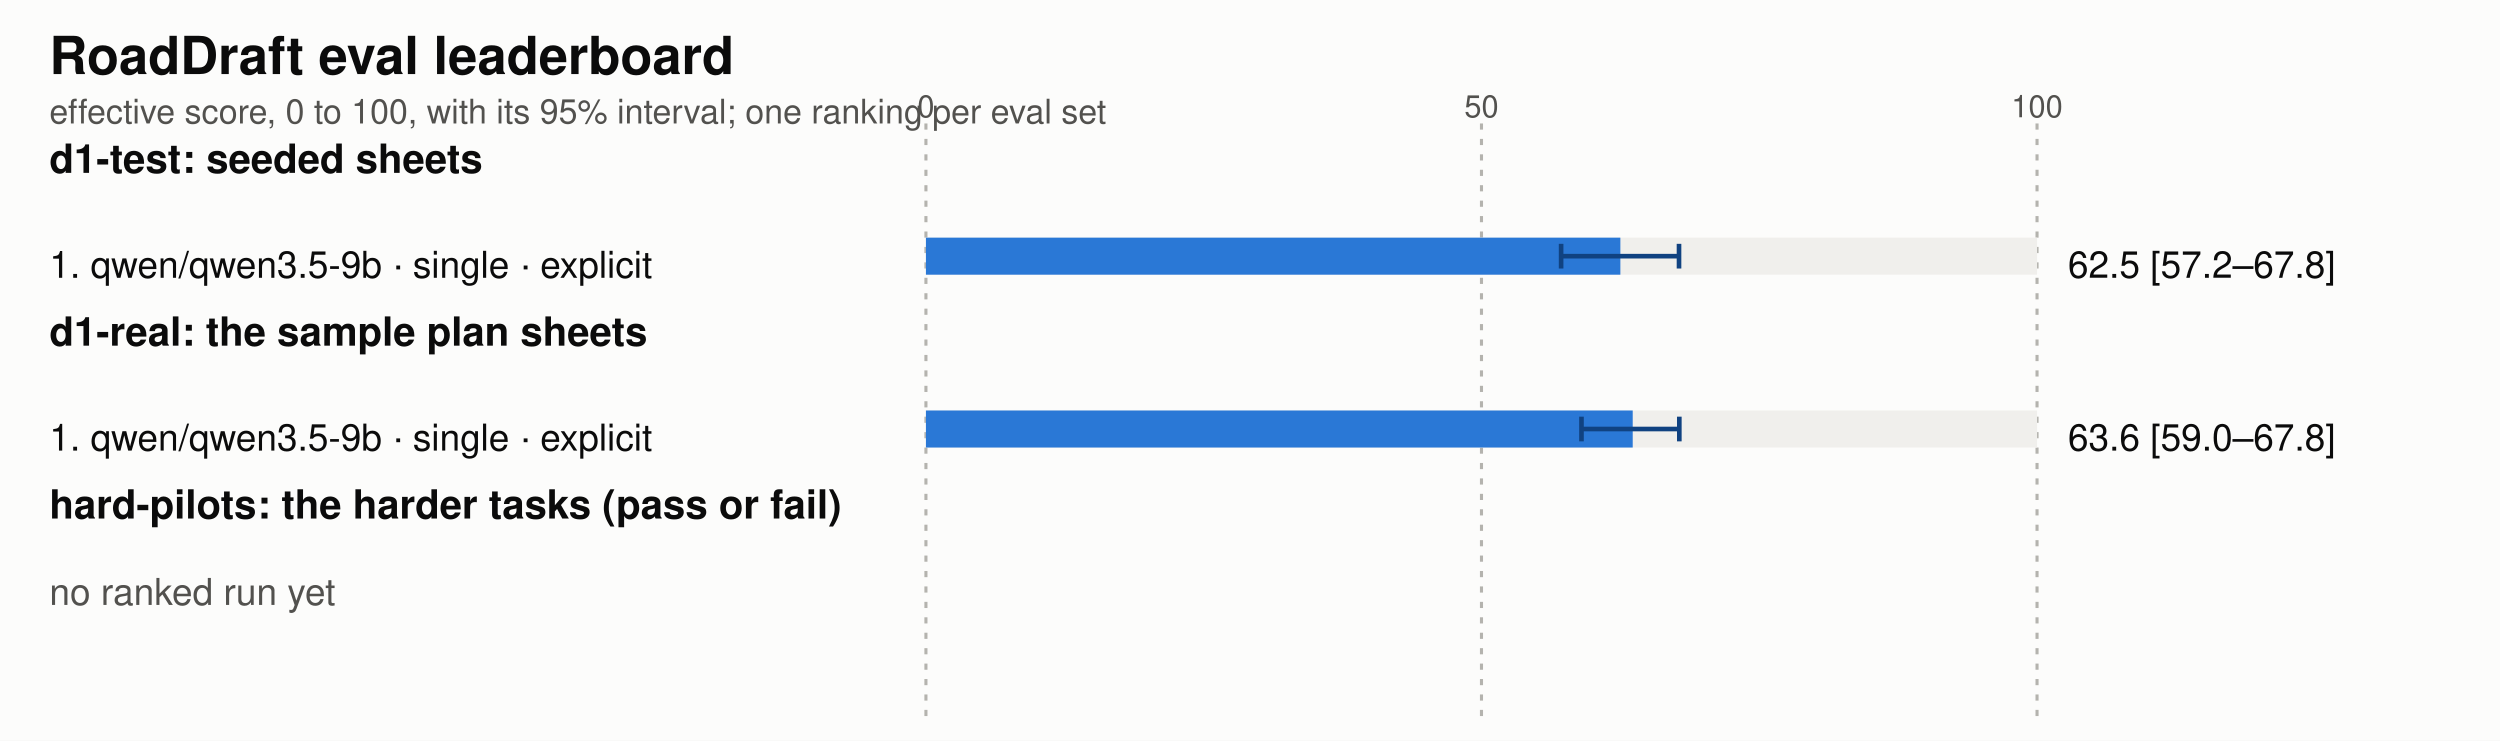
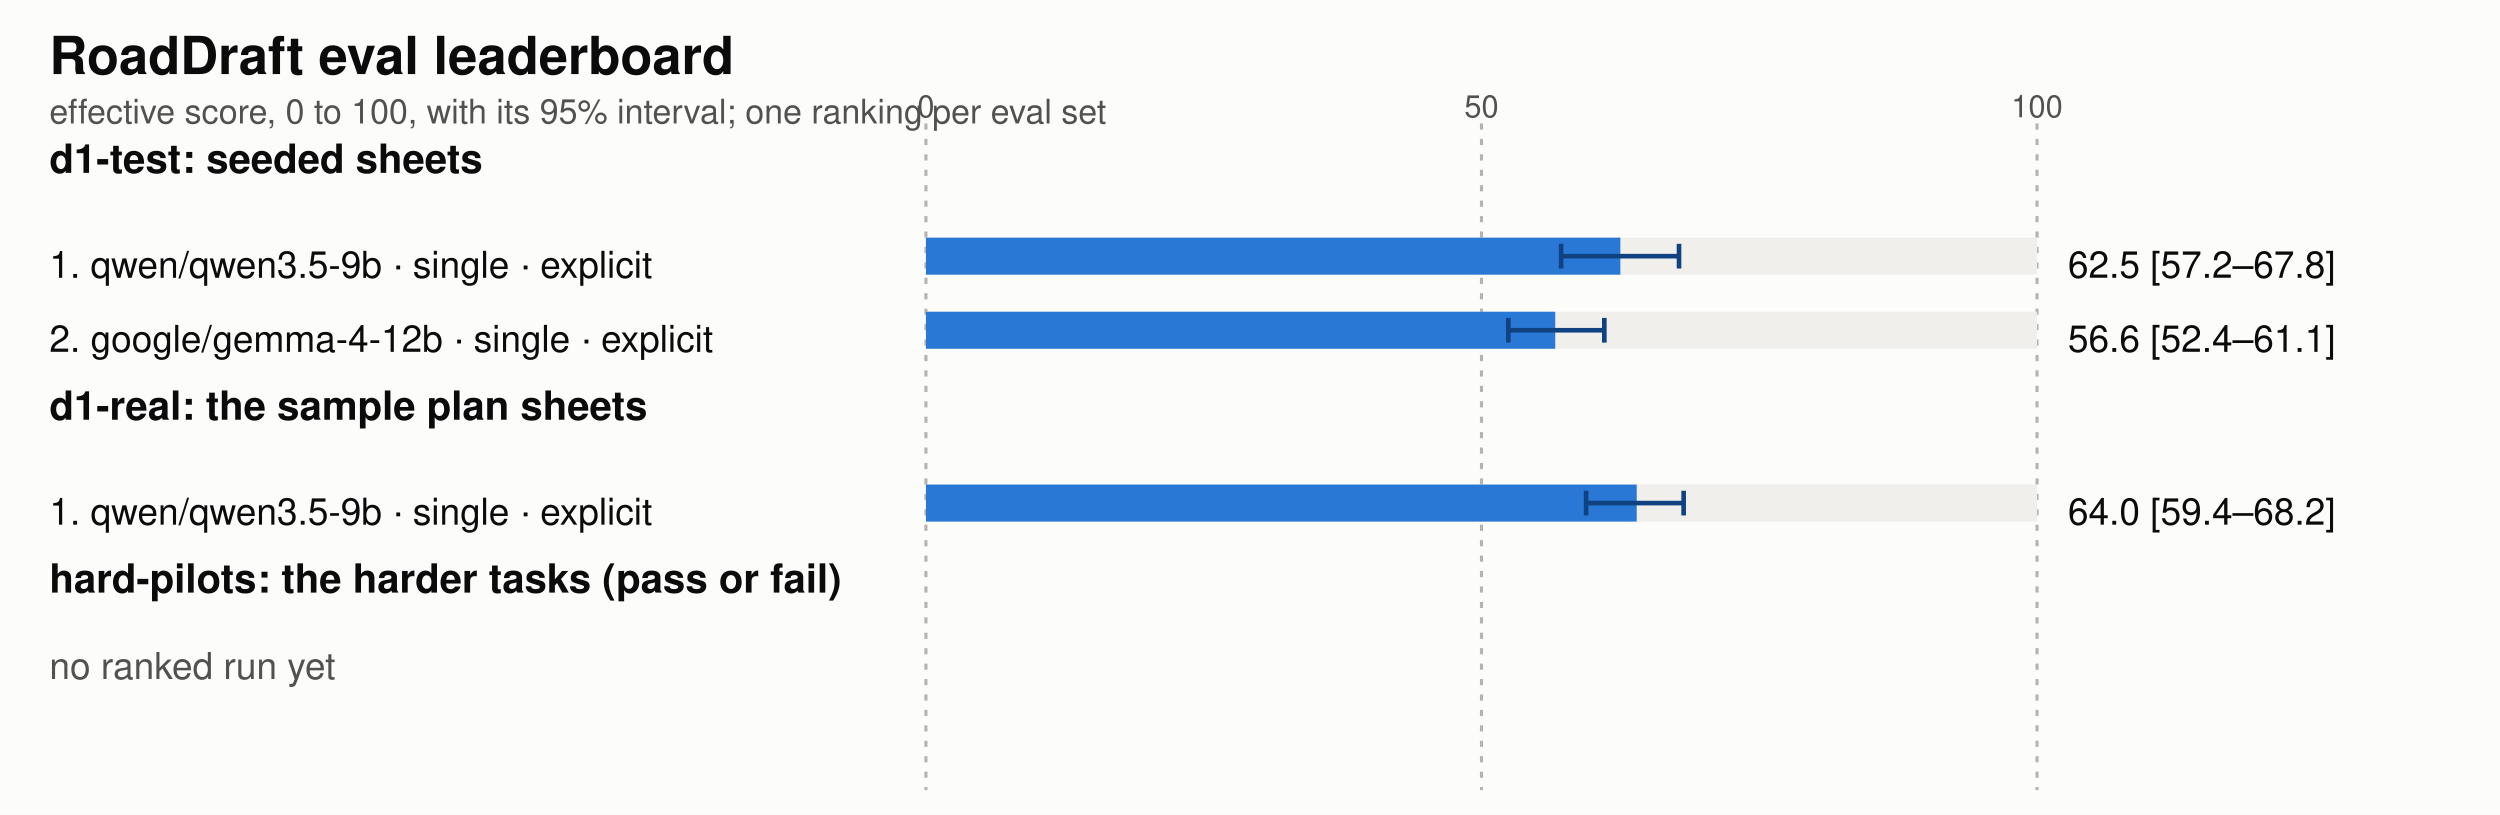
- <svg xmlns="http://www.w3.org/2000/svg" viewBox="0 0 810 240" width="810" height="240" role="img" aria-labelledby="title">
+ <svg xmlns="http://www.w3.org/2000/svg" viewBox="0 0 810 264" width="810" height="264" role="img" aria-labelledby="title">
  <style>
text { font-family: -apple-system, 'Segoe UI', Helvetica, Arial, sans-serif; }
.bg { fill: #fcfcfb; } .ink { fill: #0b0b0b; } .ink2 { fill: #52514e; } .rule { stroke: #b4b3ae; }
.track { fill: #f0efec; } .bar { fill: #2a78d6; } .ci { stroke: #104281; stroke-width: 1.5; }
@media (prefers-color-scheme: dark) {
  .bg { fill: #1a1a19; } .ink { fill: #ffffff; } .ink2 { fill: #c3c2b7; } .rule { stroke: #6b6a65; }
  .track { fill: #383835; } .bar { fill: #3987e5; } .ci { stroke: #b7d3f6; }
}
</style>
-   <rect class="bg" width="810" height="240" />
+   <rect class="bg" width="810" height="264" />
  <text class="ink" x="16" y="24" font-size="17" font-weight="600">RoadDraft eval leaderboard</text>
  <text class="ink2" x="16" y="40" font-size="11">effective score, 0 to 100, with its 95% interval; one ranking per eval set</text>
-   <line class="rule" x1="300" y1="40" x2="300" y2="232" stroke-dasharray="2 3" />
-   <line class="rule" x1="480" y1="40" x2="480" y2="232" stroke-dasharray="2 3" />
-   <line class="rule" x1="660" y1="40" x2="660" y2="232" stroke-dasharray="2 3" />
+   <line class="rule" x1="300" y1="40" x2="300" y2="256" stroke-dasharray="2 3" />
+   <line class="rule" x1="480" y1="40" x2="480" y2="256" stroke-dasharray="2 3" />
+   <line class="rule" x1="660" y1="40" x2="660" y2="256" stroke-dasharray="2 3" />
  <text class="ink2" x="300" y="38" font-size="10" text-anchor="middle">0</text>
  <text class="ink2" x="480" y="38" font-size="10" text-anchor="middle">50</text>
  <text class="ink2" x="660" y="38" font-size="10" text-anchor="middle">100</text>
  <text class="ink" x="16" y="56" font-size="13" font-weight="600">d1-test: seeded sheets</text>
  <text class="ink" x="16" y="90" font-size="12">1. qwen/qwen3.5-9b · single · explicit</text>
  <rect class="track" x="300" y="77" width="360" height="12" />
  <rect class="bar" x="300" y="77" width="225.0" height="12" />
  <line class="ci" x1="505.8" y1="83" x2="544.0" y2="83" />
  <line class="ci" x1="505.8" y1="79" x2="505.8" y2="87" />
  <line class="ci" x1="544.0" y1="79" x2="544.0" y2="87" />
  <text class="ink" x="670" y="90" font-size="12">62.5 [57.2–67.8]</text>
-   <text class="ink" x="16" y="112" font-size="13" font-weight="600">d1-real: the sample plan sheets</text>
-   <text class="ink" x="16" y="146" font-size="12">1. qwen/qwen3.5-9b · single · explicit</text>
-   <rect class="track" x="300" y="133" width="360" height="12" />
-   <rect class="bar" x="300" y="133" width="229.0" height="12" />
-   <line class="ci" x1="512.4" y1="139" x2="544.1" y2="139" />
-   <line class="ci" x1="512.4" y1="135" x2="512.4" y2="143" />
-   <line class="ci" x1="544.1" y1="135" x2="544.1" y2="143" />
-   <text class="ink" x="670" y="146" font-size="12">63.6 [59.0–67.8]</text>
-   <text class="ink" x="16" y="168" font-size="13" font-weight="600">hard-pilots: the harder tasks (pass or fail)</text>
-   <text class="ink2" x="16" y="196" font-size="12">no ranked run yet</text>
+   <text class="ink" x="16" y="114" font-size="12">2. google/gemma-4-12b · single · explicit</text>
+   <rect class="track" x="300" y="101" width="360" height="12" />
+   <rect class="bar" x="300" y="101" width="203.9" height="12" />
+   <line class="ci" x1="488.7" y1="107" x2="519.8" y2="107" />
+   <line class="ci" x1="488.7" y1="103" x2="488.7" y2="111" />
+   <line class="ci" x1="519.8" y1="103" x2="519.8" y2="111" />
+   <text class="ink" x="670" y="114" font-size="12">56.6 [52.4–61.1]</text>
+   <text class="ink" x="16" y="136" font-size="13" font-weight="600">d1-real: the sample plan sheets</text>
+   <text class="ink" x="16" y="170" font-size="12">1. qwen/qwen3.5-9b · single · explicit</text>
+   <rect class="track" x="300" y="157" width="360" height="12" />
+   <rect class="bar" x="300" y="157" width="230.3" height="12" />
+   <line class="ci" x1="513.9" y1="163" x2="545.5" y2="163" />
+   <line class="ci" x1="513.9" y1="159" x2="513.9" y2="167" />
+   <line class="ci" x1="545.5" y1="159" x2="545.5" y2="167" />
+   <text class="ink" x="670" y="170" font-size="12">64.0 [59.4–68.2]</text>
+   <text class="ink" x="16" y="192" font-size="13" font-weight="600">hard-pilots: the harder tasks (pass or fail)</text>
+   <text class="ink2" x="16" y="220" font-size="12">no ranked run yet</text>
</svg>
